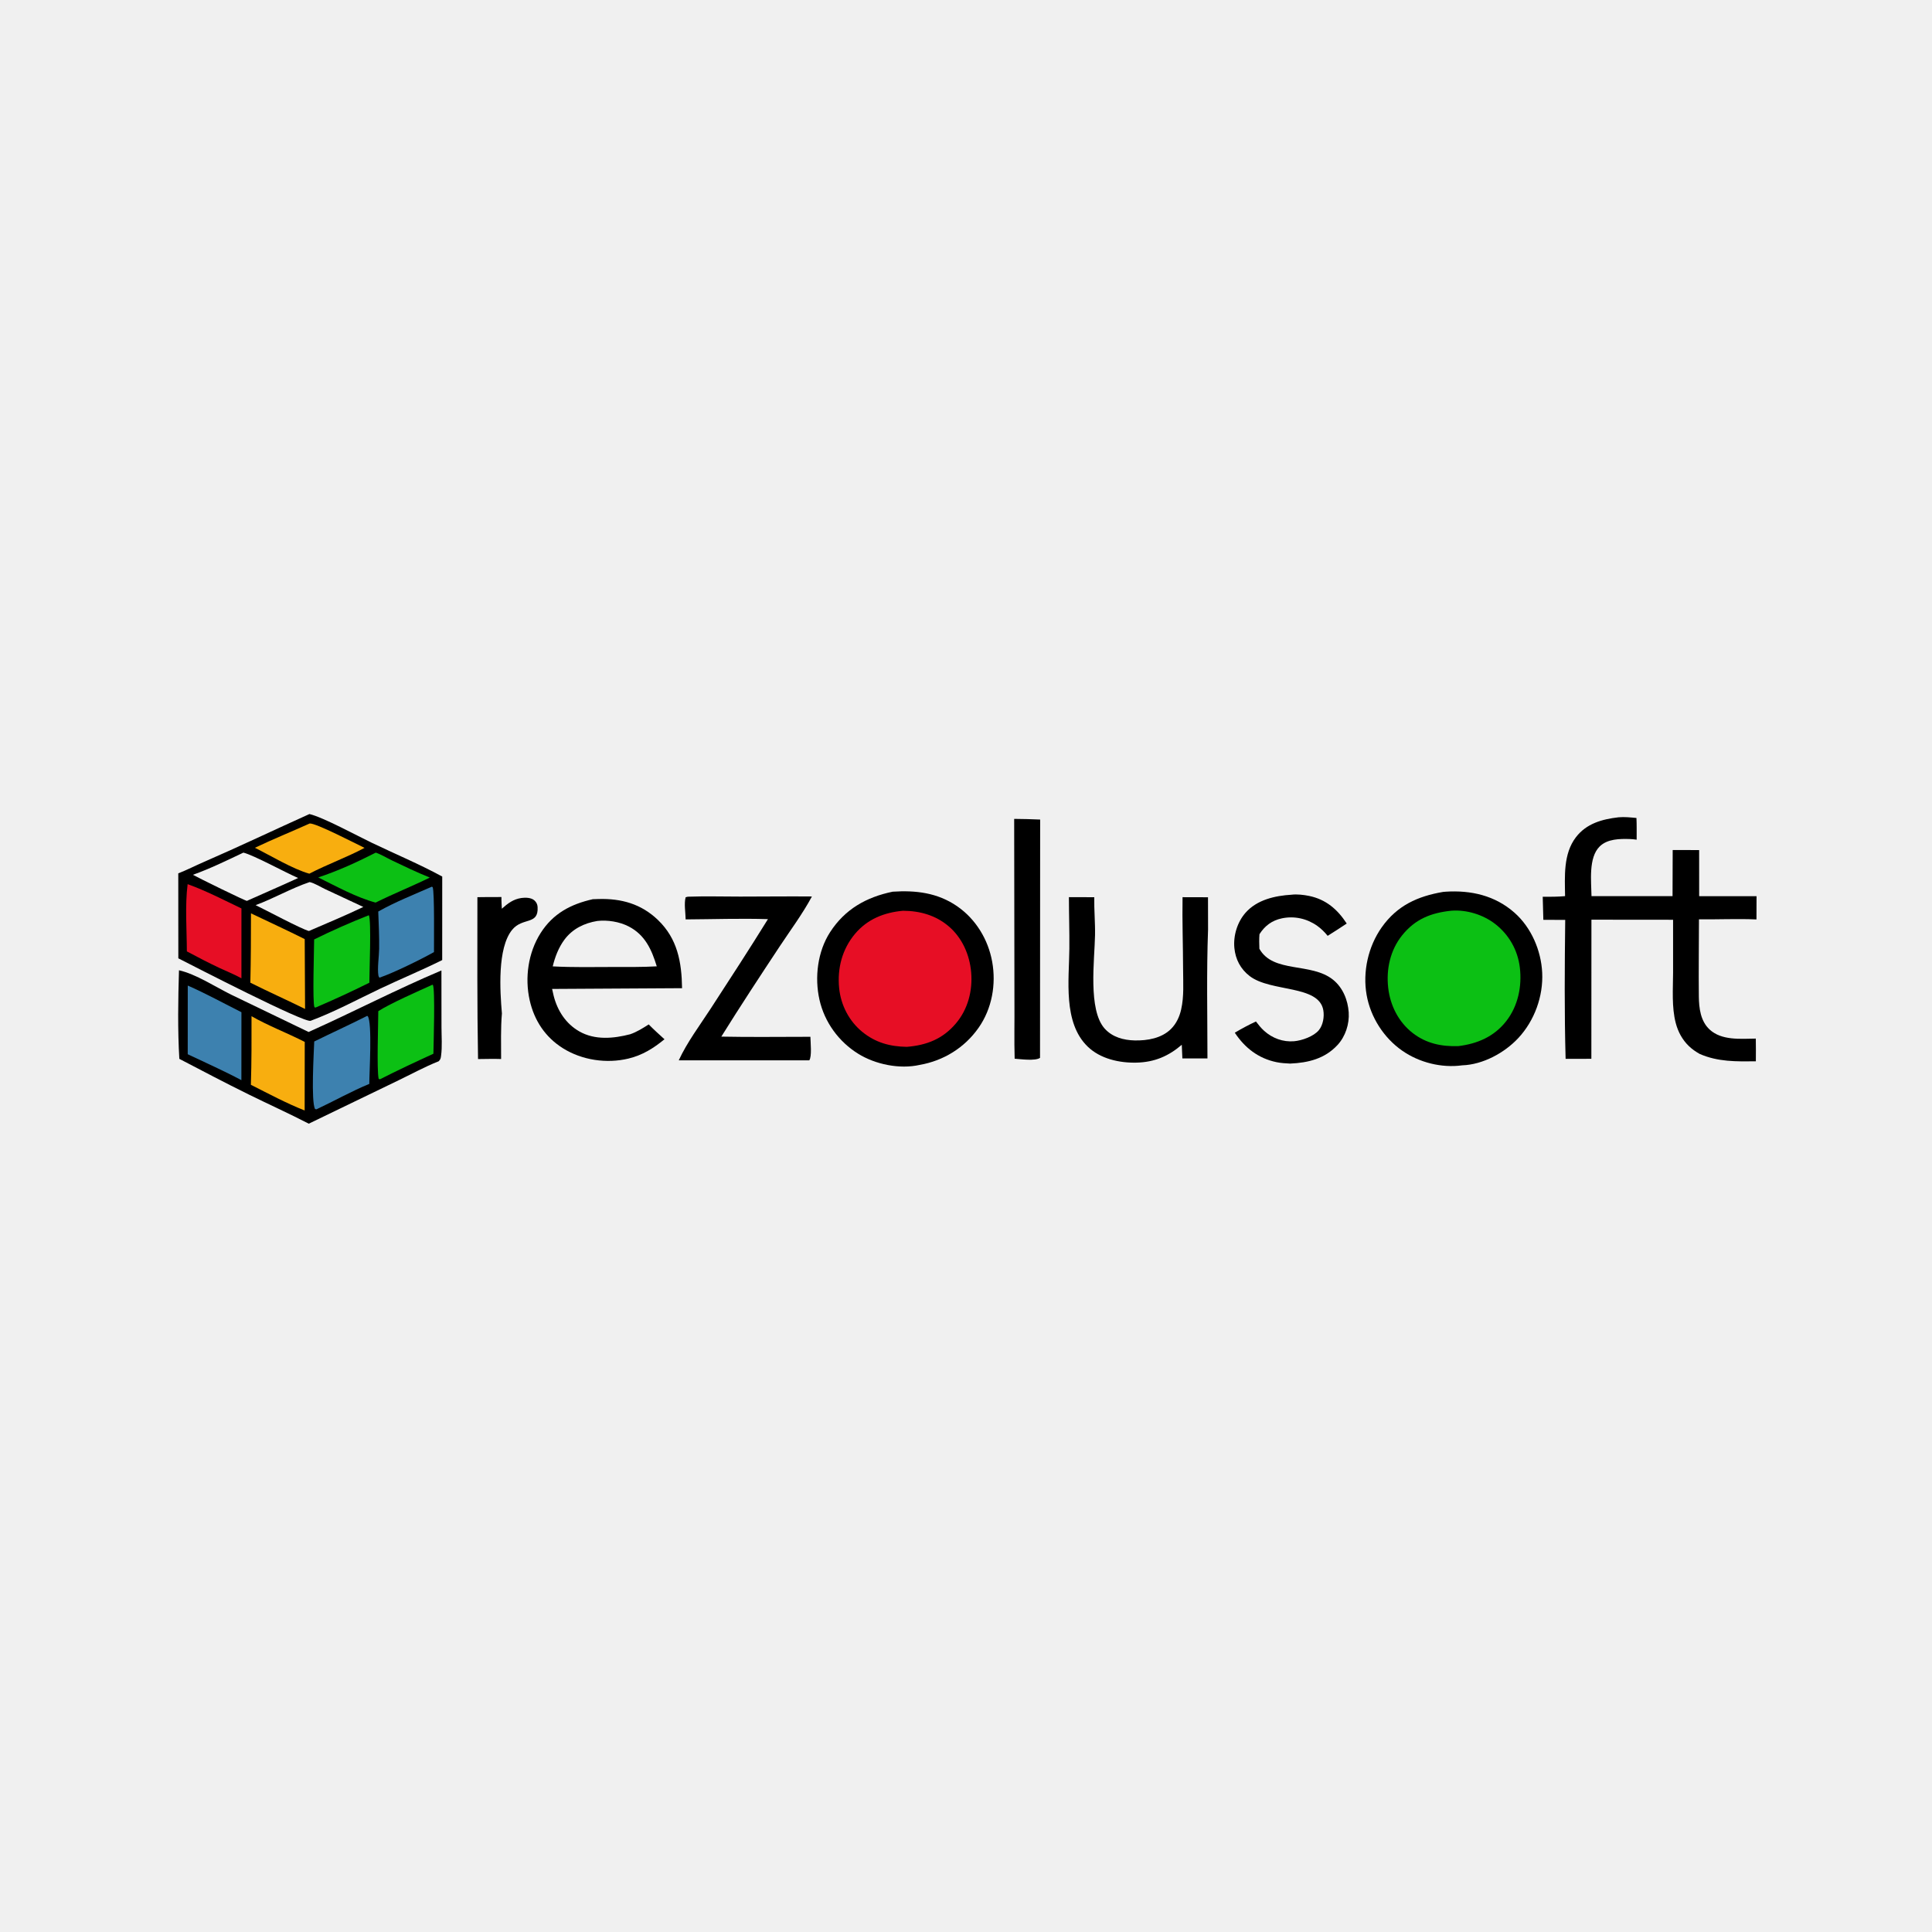
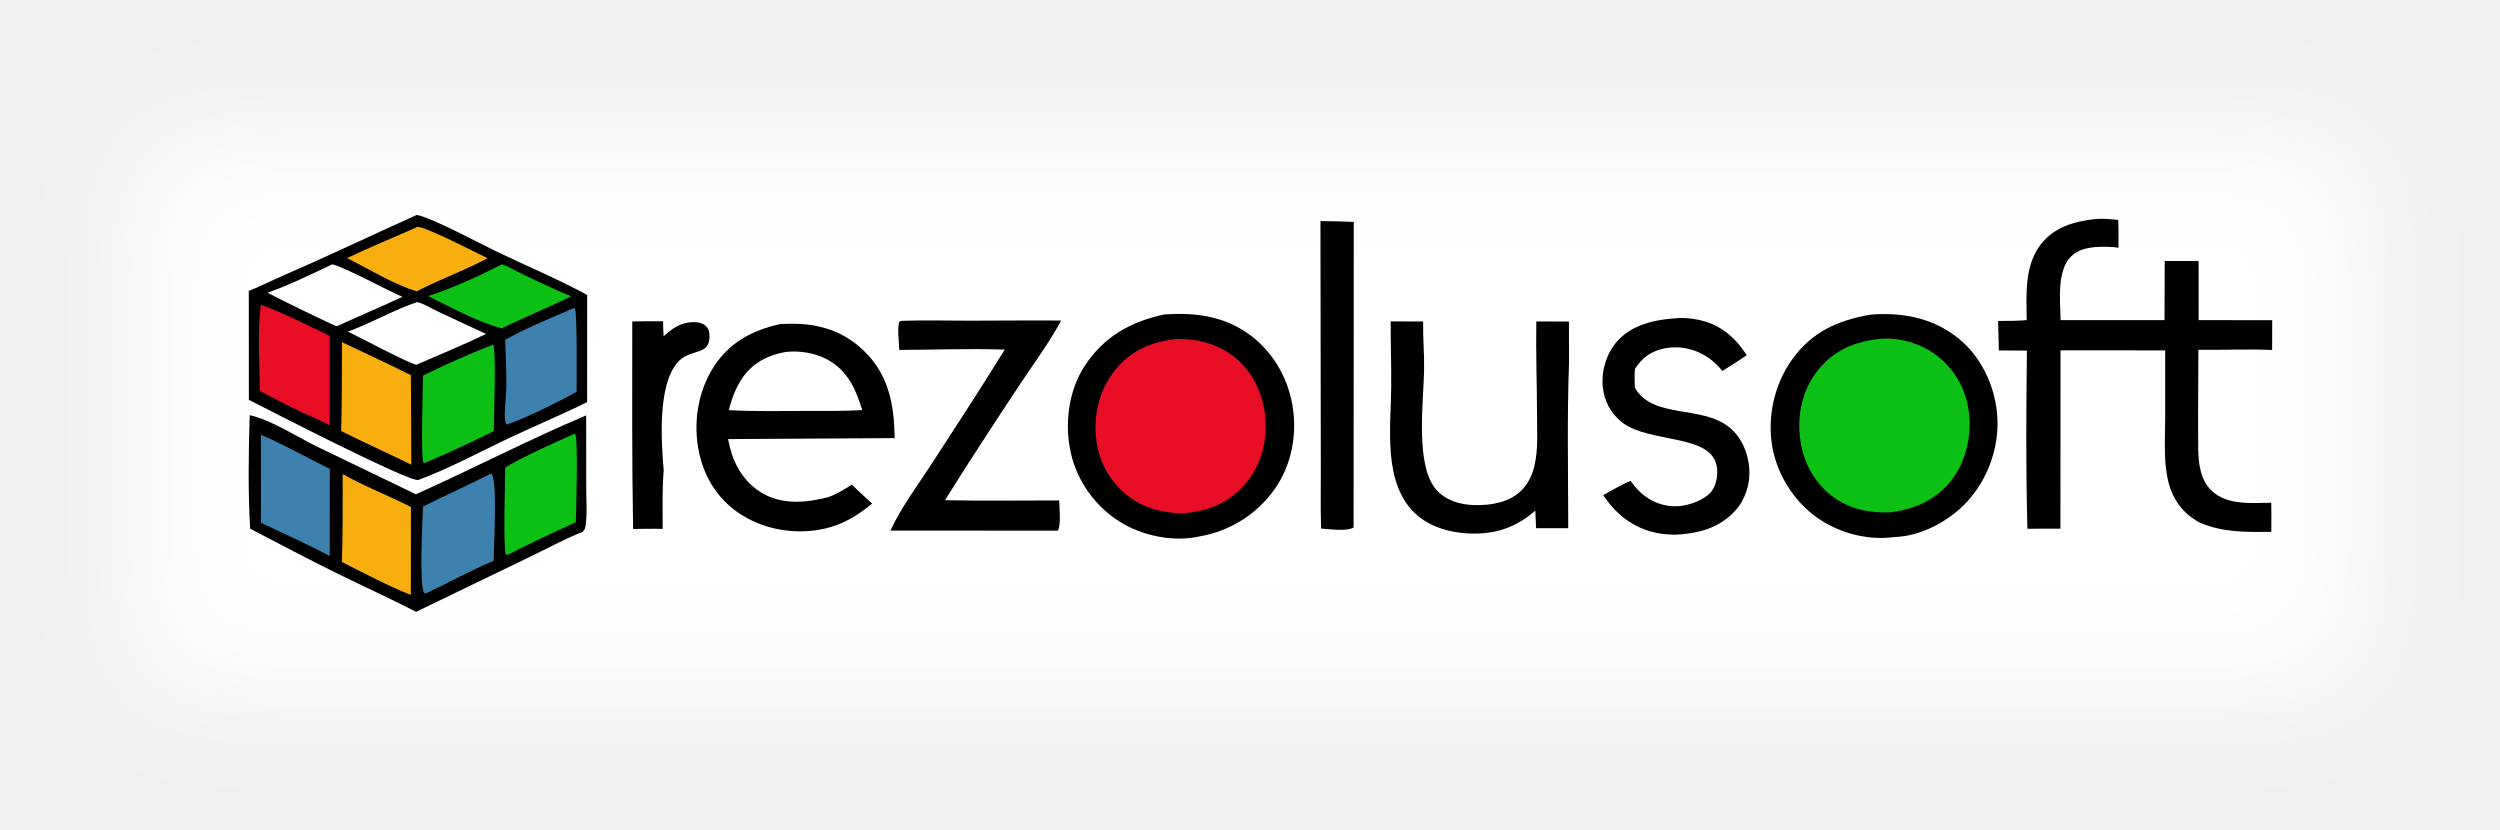
- <svg xmlns="http://www.w3.org/2000/svg" width="1024" height="1024" version="1.1" id="svg48">
-   <defs id="defs52" />
-   <path d="M253.032 475.521C257.279 475.461 261.523 475.421 265.771 475.449C265.728 477.503 265.899 479.588 265.986 481.642C269.129 478.827 272.048 476.587 276.352 475.955C278.437 475.649 281.552 475.713 283.228 477.222C284.289 478.178 284.852 479.29 284.938 480.712C285.527 490.543 276.968 485.972 271.402 492.873C263.546 502.612 264.993 525.243 266.024 537.135C265.334 545.123 265.612 553.277 265.599 561.295C261.538 561.152 257.435 561.297 253.371 561.32C252.864 532.724 253.02 504.123 253.032 475.521Z" id="path2" />
-   <path d="M537.535 434.026C542.132 434.053 546.71 434.185 551.302 434.38L551.237 560.681C548.728 562.458 540.841 561.358 537.787 561.135C537.494 551.203 537.762 541.232 537.675 531.294L537.535 434.026Z" id="path4" />
-   <path d="M684.586 474.211C687.374 473.855 691.048 474.281 693.813 474.849C702.788 476.695 708.898 481.978 713.795 489.491C710.486 491.747 707.067 493.856 703.693 496.013C702.054 494.004 700.246 492.188 698.121 490.688C692.674 486.844 686.027 485.366 679.475 486.73C674.203 487.828 670.411 490.647 667.548 495.139C667.323 497.728 667.418 500.28 667.5 502.871C674.821 515.969 695.002 509.953 706.562 519.291C711.742 523.475 714.413 530.055 714.842 536.598C715.245 542.738 713.121 549.318 708.931 553.855C702.183 561.161 693.36 563.305 683.783 563.718C681.342 563.608 678.948 563.46 676.55 562.965C666.987 560.988 659.79 555.406 654.466 547.356C658.139 545.181 661.803 543.201 665.679 541.409C667.013 543.18 668.365 544.862 670.014 546.356C674.347 550.28 680.042 552.385 685.901 551.875C690.073 551.512 696.326 549.315 699.038 545.982C701.265 543.244 701.968 538.884 701.39 535.467C699.097 521.899 673.608 525.97 662.36 517.341C657.535 513.639 654.825 508.473 654.244 502.442C653.616 495.92 655.784 488.761 660.142 483.796C666.228 476.863 675.81 474.736 684.586 474.211Z" id="path6" />
-   <path d="M364.564 475.27C373.77 474.943 383.076 475.209 392.295 475.21C404.976 475.211 417.652 475.035 430.332 475.154C425.403 484.356 418.873 493.115 413.1 501.842C402.676 517.602 392.309 533.393 382.313 549.429C398.029 549.769 413.806 549.503 429.53 549.52C429.57 552.289 430.402 559.972 428.928 562.01L359.75 562.006C364.133 552.476 370.998 543.333 376.711 534.541C386.933 518.809 397.154 503.119 407.025 487.162C392.529 486.707 377.918 487.219 363.409 487.304C363.357 483.747 362.487 478.919 363.408 475.557L364.564 475.27Z" id="path8" />
-   <path d="M566.545 475.504L579.981 475.544C579.859 482.259 580.508 488.956 580.388 495.675C580.157 508.659 576.555 535.31 585.549 545.23C589.624 549.724 595.508 551.314 601.393 551.452C608.161 551.61 615.761 550.293 620.711 545.31C623.508 542.494 625.174 538.871 626.039 535.033C627.612 528.059 627.082 520.856 627.065 513.769C627.032 501.042 626.563 488.243 626.777 475.529L640.264 475.566L640.298 492.625C639.456 515.364 639.962 538.241 639.977 560.997L626.682 560.991L626.371 553.752C619.301 559.809 611.901 562.96 602.536 563.211C593.368 563.458 583.185 561.237 576.436 554.663C563.35 541.915 566.63 519.332 566.782 502.827C566.866 493.716 566.555 484.614 566.545 475.504Z" id="path10" />
-   <path d="M314.198 476.598L317.287 476.496C329.302 476.167 339.847 479.085 348.687 487.565C359.096 497.552 361.301 509.897 361.506 523.757L292.626 524.158C292.877 525.363 293.139 526.566 293.443 527.759C295.449 535.643 299.838 542.542 307.042 546.663C315.315 551.396 325.175 550.472 334.026 548.171C337.588 546.932 340.67 544.977 343.833 542.966C346.512 545.702 349.364 548.255 352.193 550.833C346.323 555.627 340.528 559.277 333.068 561.067C321.509 563.84 308.531 561.932 298.414 555.623C289.032 549.771 283.162 540.89 280.745 530.167C278.057 518.248 279.956 504.865 286.566 494.494C293.157 484.151 302.543 479.221 314.198 476.598ZM316.61 488.127C309.629 489.273 303.412 492.293 299.108 498.111C296.076 502.21 294.13 507.269 292.96 512.201C303.696 512.781 314.5 512.539 325.25 512.52C332.863 512.517 340.494 512.615 348.096 512.179C345.418 503.368 341.906 495.511 333.22 491.039C328.341 488.528 322.083 487.518 316.61 488.127Z" id="path12" />
-   <path d="M857.849 433.181C861.054 432.897 864.163 433.244 867.353 433.546C867.536 437.365 867.443 441.226 867.46 445.05C866.277 444.874 865.094 444.745 863.897 444.707C858.492 444.538 851.966 444.599 847.86 448.645C841.81 454.607 843.423 467.19 843.531 474.982L886.484 474.978L886.561 450.537L900.577 450.55L900.592 474.985L931.003 475.013L930.967 487.323C920.86 486.874 910.618 487.39 900.488 487.252C900.475 500.874 900.272 514.501 900.421 528.122C900.488 534.315 901.304 541.179 906.103 545.641C912.492 551.58 922.536 550.576 930.613 550.479C930.719 554.486 930.642 558.511 930.638 562.52C920.261 562.619 910.589 562.84 900.886 558.616C898.77 557.414 896.849 556.107 895.094 554.406C891.668 551.088 889.394 546.866 888.19 542.274C885.958 533.759 886.744 524.168 886.77 515.437L886.764 487.495L843.488 487.455L843.452 561.188L829.806 561.218C829.124 536.713 829.31 512.086 829.596 487.573L818.005 487.52L817.677 475.31C821.645 475.325 825.567 475.333 829.52 474.972C829.382 464.512 828.516 452.589 835.248 443.777C840.845 436.45 849.153 434.2 857.849 433.181Z" id="path14" />
-   <path d="M94.869 514.269C103.841 516.273 114.123 523.053 122.532 527.195L163.568 546.971C187.152 536.422 210.181 524.382 233.966 514.368L233.996 544.321C233.998 549.308 234.449 554.742 233.767 559.653C233.567 561.095 233.481 561.443 232.511 562.498C224.977 565.466 217.614 569.548 210.292 573.041L163.657 595.575C153.161 590.155 142.421 585.308 131.826 580.095C119.441 574.001 107.284 567.587 95.05 561.209C94.136 545.804 94.401 529.702 94.869 514.269Z" id="path16" />
-   <path fill="#3D81AF" d="M99.518 522.37C109.137 526.58 118.567 531.783 127.967 536.491L127.941 572.509C118.668 567.567 108.988 563.279 99.499 558.762L99.518 522.37Z" id="path18" />
-   <path fill="#F8AE0F" d="M133.31 538.609C142.24 543.717 152.31 547.521 161.522 552.24L161.477 588.581C151.712 584.73 142.345 579.685 132.975 574.967C133.361 562.839 133.328 550.742 133.31 538.609Z" id="path20" />
-   <path fill="#0CC014" d="M229.164 521.935L229.419 521.999C230.71 523.813 229.813 553.386 229.708 558.506C220.164 562.867 210.735 567.296 201.379 572.052L200.699 571.816C199.624 566.995 200.489 542.663 200.499 535.936C206.978 531.785 221.685 525.34 229.164 521.935Z" id="path22" />
-   <path fill="#3D81AF" d="M194.581 538.44L194.881 538.571C197.4 541.753 195.725 568.746 195.739 574.492C186.249 578.38 177.049 583.599 167.736 587.963L167.001 587.822C164.791 583.997 166.333 557.97 166.549 552.015C175.868 547.423 185.304 543.139 194.581 538.44Z" id="path24" />
-   <path d="M473.137 472.613C485.359 471.809 496.84 473.157 507.18 480.242C517.144 487.07 523.737 497.893 525.873 509.723C528.05 521.779 525.758 534.63 518.68 544.729C511.25 555.332 500.108 562.213 487.413 564.427C476.823 566.806 463.966 564.172 454.815 558.485C444.507 552.079 437.003 541.725 434.334 529.882C431.675 518.082 433.322 504.341 439.958 494.073C447.872 481.829 459.194 475.512 473.137 472.613Z" id="path26" />
-   <path fill="#F8AE0F" d="M478.614 482.724C487.512 482.769 495.82 485.059 502.718 490.872C509.943 496.961 513.934 506.017 514.735 515.333C515.574 525.095 513.026 534.905 506.64 542.452C499.699 550.654 491.148 554.002 480.622 554.847C471.725 554.701 464.071 552.639 457.075 546.952C450.01 541.209 445.653 532.709 444.762 523.681C443.73 513.22 446.365 503.098 453.167 494.972C459.723 487.14 468.639 483.617 478.614 482.724Z" id="path28" style="fill:#e70e25;fill-opacity:1" />
-   <path d="M764.818 472.742C765.278 472.697 765.738 472.647 766.199 472.618C779.671 471.754 792.389 474.632 802.716 483.753C811.593 491.592 816.801 503.725 817.39 515.461C818.02 528.013 813.32 540.949 804.769 550.152C797.421 558.06 785.928 564.292 774.994 564.646C764.053 566.148 752.263 563.185 743.214 556.891C733.416 550.076 726.432 539.128 724.345 527.386C722.163 515.108 725.152 501.68 732.349 491.493C740.494 479.964 751.318 475.061 764.818 472.742Z" id="path30" />
-   <path fill="#E70E25" d="M769.202 482.695C777.26 482.061 786.11 484.767 792.515 489.754C799.816 495.437 804.418 503.581 805.537 512.752C806.757 522.749 804.598 533.227 798.312 541.248C791.896 549.433 783.068 553.217 772.963 554.457C764.065 554.757 755.915 553.088 748.743 547.508C741.27 541.694 736.886 533.01 735.79 523.684C734.629 513.793 736.828 503.654 743.119 495.793C750.064 487.115 758.432 483.836 769.202 482.695Z" id="path32" style="fill:#0cc014;fill-opacity:1" />
-   <path d="M164.001 431.46C171.201 433.135 189.256 442.951 197.073 446.697C209.495 452.651 222.292 457.995 234.391 464.586L234.374 508.857C223.61 514.222 212.387 518.84 201.512 524.012C189.402 529.771 177.174 536.369 164.613 541.056C160.874 542.08 102.691 512.107 94.523 507.932L94.489 462.905C99.055 461.115 103.524 458.825 108.032 456.867C126.84 448.697 145.311 439.868 164.001 431.46ZM164.113 467.516C154.291 470.816 145.197 476.167 135.485 479.743C140.858 482.313 159.996 492.579 163.75 493.442C173.377 489.269 183.106 485.244 192.567 480.704L172.474 471.327C170.016 470.174 166.689 468.074 164.113 467.516ZM128.999 451.907C120.367 456.011 111.249 460.451 102.256 463.657C105.066 465.26 130.076 477.533 130.875 477.479C139.909 473.397 149.031 469.527 158.028 465.361C151.156 462.42 134.673 453.322 128.999 451.907Z" id="path34" />
-   <path fill="#0CC014" d="M199.17 451.911C202.02 452.868 205.044 454.745 207.783 456.055C214.392 459.216 221.015 462.404 227.822 465.12C218.349 469.772 208.535 473.69 199.071 478.389C188.718 475.586 178.286 469.814 168.674 465.046C179.246 461.552 189.264 456.954 199.17 451.911Z" id="path36" />
-   <path fill="#F8AE0F" d="M164.132 436.469C167.169 436.06 188.748 447.253 193.209 449.393C183.753 454.455 173.489 458.093 163.949 463.07C155.208 460.617 143.39 453.48 135.116 449.341C144.611 444.787 154.52 440.812 164.132 436.469Z" id="path38" />
-   <path fill="#3D81AF" d="M228.923 469.954L229.331 470.255C230.364 472.895 229.969 500.06 230.022 504.62C223.322 508.421 208.118 515.874 201.124 518.186C200.847 517.87 200.634 517.485 200.564 517.064C199.93 513.259 200.894 506.979 200.955 502.887C201.053 496.302 200.722 489.708 200.482 483.128C209.475 478.04 219.464 474.128 228.923 469.954Z" id="path40" />
-   <path fill="#E70E25" d="M99.449 468.617C109.063 472.071 118.748 477.079 127.969 481.502L127.963 518.515C124.26 516.441 120.13 514.837 116.283 513.021C110.442 510.264 104.734 507.302 99.041 504.255C99 492.659 97.999 480.081 99.449 468.617Z" id="path42" />
-   <path fill="#F8AE0F" d="M133.022 484.092C142.531 488.643 152.073 493.011 161.506 497.737L161.695 534.776C152.081 530.02 142.286 525.66 132.689 520.844C132.982 508.592 133.011 496.347 133.022 484.092Z" id="path44" />
-   <path fill="#0CC014" d="M195.501 485.086C196.9 487.915 195.762 514.817 195.773 520.858C186.413 525.495 176.883 529.932 167.269 534.015L166.672 533.893C165.553 531.423 166.492 503.024 166.497 497.929C175.964 493.245 185.673 488.953 195.501 485.086Z" id="path46" />
+ <svg xmlns="http://www.w3.org/2000/svg" width="1033.539" height="342.818" version="1.1" id="svg48">
+   <defs id="defs52">
+     <filter style="color-interpolation-filters:sRGB" id="filter1236" x="-0.064" y="-0.258" width="1.127" height="1.516">
+       <feGaussianBlur stdDeviation="24.321" id="feGaussianBlur1238" />
+     </filter>
+   </defs>
+   <rect style="mix-blend-mode:normal;fill:#ffffff;fill-opacity:1;filter:url(#filter1236)" id="rect361" width="916.799" height="226.078" x="58.37" y="58.37" />
+   <path d="m 261.393,132.885 c 4.247,-0.06 8.491,-0.1 12.739,-0.072 -0.043,2.054 0.128,4.139 0.215,6.193 3.143,-2.815 6.062,-5.055 10.366,-5.687 2.085,-0.306 5.2,-0.242 6.876,1.267 1.061,0.956 1.624,2.068 1.71,3.49 0.589,9.831 -7.97,5.26 -13.536,12.161 -7.856,9.739 -6.409,32.37 -5.378,44.262 -0.69,7.988 -0.412,16.142 -0.425,24.16 -4.061,-0.143 -8.164,0.002 -12.228,0.025 -0.507,-28.596 -0.351,-57.197 -0.339,-85.799 z" id="path2" />
+   <path d="m 545.896,91.39 c 4.597,0.027 9.175,0.159 13.767,0.354 l -0.065,126.301 c -2.509,1.777 -10.396,0.677 -13.45,0.454 -0.293,-9.932 -0.025,-19.903 -0.112,-29.841 z" id="path4" />
+   <path d="m 692.947,131.575 c 2.788,-0.356 6.462,0.07 9.227,0.638 8.975,1.846 15.085,7.129 19.982,14.642 -3.309,2.256 -6.728,4.365 -10.102,6.522 -1.639,-2.009 -3.447,-3.825 -5.572,-5.325 -5.447,-3.844 -12.094,-5.322 -18.646,-3.958 -5.272,1.098 -9.064,3.917 -11.927,8.409 -0.225,2.589 -0.13,5.141 -0.048,7.732 7.321,13.098 27.502,7.082 39.062,16.42 5.18,4.184 7.851,10.764 8.28,17.307 0.403,6.14 -1.721,12.72 -5.911,17.257 -6.748,7.306 -15.571,9.45 -25.148,9.863 -2.441,-0.11 -4.835,-0.258 -7.233,-0.753 -9.563,-1.977 -16.76,-7.559 -22.084,-15.609 3.673,-2.175 7.337,-4.155 11.213,-5.947 1.334,1.771 2.686,3.453 4.335,4.947 4.333,3.924 10.028,6.029 15.887,5.519 4.172,-0.363 10.425,-2.56 13.137,-5.893 2.227,-2.738 2.93,-7.098 2.352,-10.515 -2.293,-13.568 -27.782,-9.497 -39.03,-18.126 -4.825,-3.702 -7.535,-8.868 -8.116,-14.899 -0.628,-6.522 1.54,-13.681 5.898,-18.646 6.086,-6.933 15.668,-9.06 24.444,-9.585 z" id="path6" />
+   <path d="m 372.925,132.634 c 9.206,-0.327 18.512,-0.061 27.731,-0.06 12.681,0.001 25.357,-0.175 38.037,-0.056 -4.929,9.202 -11.459,17.961 -17.232,26.688 -10.424,15.76 -20.791,31.551 -30.787,47.587 15.716,0.34 31.493,0.074 47.217,0.091 0.04,2.769 0.872,10.452 -0.602,12.49 l -69.178,-0.004 c 4.383,-9.53 11.248,-18.673 16.961,-27.465 10.222,-15.732 20.443,-31.422 30.314,-47.379 -14.496,-0.455 -29.107,0.057 -43.616,0.142 -0.052,-3.557 -0.922,-8.385 -0.001,-11.747 z" id="path8" />
+   <path d="m 574.906,132.868 13.436,0.04 c -0.122,6.715 0.527,13.412 0.407,20.131 -0.231,12.984 -3.833,39.635 5.161,49.555 4.075,4.494 9.959,6.084 15.844,6.222 6.768,0.158 14.368,-1.159 19.318,-6.142 2.797,-2.816 4.463,-6.439 5.328,-10.277 1.573,-6.974 1.043,-14.177 1.026,-21.264 -0.033,-12.727 -0.502,-25.526 -0.288,-38.24 l 13.487,0.037 0.034,17.059 c -0.842,22.739 -0.336,45.616 -0.321,68.372 l -13.295,-0.006 -0.311,-7.239 c -7.07,6.057 -14.47,9.208 -23.835,9.459 -9.168,0.247 -19.351,-1.974 -26.1,-8.548 -13.086,-12.748 -9.806,-35.331 -9.654,-51.836 0.084,-9.111 -0.227,-18.213 -0.237,-27.323 z" id="path10" />
+   <path d="m 322.559,133.962 3.089,-0.102 c 12.015,-0.329 22.56,2.589 31.4,11.069 10.409,9.987 12.614,22.332 12.819,36.192 l -68.88,0.401 c 0.251,1.205 0.513,2.408 0.817,3.601 2.006,7.884 6.395,14.783 13.599,18.904 8.273,4.733 18.133,3.809 26.984,1.508 3.562,-1.239 6.644,-3.194 9.807,-5.205 2.679,2.736 5.531,5.289 8.36,7.867 -5.87,4.794 -11.665,8.444 -19.125,10.234 -11.559,2.773 -24.537,0.865 -34.654,-5.444 -9.382,-5.852 -15.252,-14.733 -17.669,-25.456 -2.688,-11.919 -0.789,-25.302 5.821,-35.673 6.591,-10.343 15.977,-15.273 27.632,-17.896 z m 2.412,11.529 c -6.981,1.146 -13.198,4.166 -17.502,9.984 -3.032,4.099 -4.978,9.158 -6.148,14.09 10.736,0.58 21.54,0.338 32.29,0.319 7.613,-0.003 15.244,0.095 22.846,-0.341 -2.678,-8.811 -6.19,-16.668 -14.876,-21.14 -4.879,-2.511 -11.137,-3.521 -16.61,-2.912 z" id="path12" />
+   <path d="m 866.21,90.545 c 3.205,-0.284 6.314,0.063 9.504,0.365 0.183,3.819 0.09,7.68 0.107,11.504 -1.183,-0.176 -2.366,-0.305 -3.563,-0.343 -5.405,-0.169 -11.931,-0.108 -16.037,3.938 -6.05,5.962 -4.437,18.545 -4.329,26.337 l 42.953,-0.004 0.077,-24.441 14.016,0.013 0.015,24.435 30.411,0.028 -0.036,12.31 c -10.107,-0.449 -20.349,0.067 -30.479,-0.071 -0.013,13.622 -0.216,27.249 -0.067,40.87 0.067,6.193 0.883,13.057 5.682,17.519 6.389,5.939 16.433,4.935 24.51,4.838 0.106,4.007 0.029,8.032 0.025,12.041 -10.377,0.099 -20.049,0.32 -29.752,-3.904 -2.116,-1.202 -4.037,-2.509 -5.792,-4.21 -3.426,-3.318 -5.7,-7.54 -6.904,-12.132 -2.232,-8.515 -1.446,-18.106 -1.42,-26.837 l -0.006,-27.942 -43.276,-0.04 -0.036,73.733 -13.646,0.03 c -0.682,-24.505 -0.496,-49.132 -0.21,-73.645 l -11.591,-0.053 -0.328,-12.21 c 3.968,0.015 7.89,0.023 11.843,-0.338 -0.138,-10.46 -1.004,-22.383 5.728,-31.195 5.597,-7.327 13.905,-9.577 22.601,-10.596 z" id="path14" />
+   <path d="m 103.23,171.633 c 8.972,2.004 19.254,8.784 27.663,12.926 l 41.036,19.776 c 23.584,-10.549 46.613,-22.589 70.398,-32.603 l 0.03,29.953 c 0.002,4.987 0.453,10.421 -0.229,15.332 -0.2,1.442 -0.286,1.79 -1.256,2.845 -7.534,2.968 -14.897,7.05 -22.219,10.543 l -46.635,22.534 c -10.496,-5.42 -21.236,-10.267 -31.831,-15.48 -12.385,-6.094 -24.542,-12.508 -36.776,-18.886 -0.914,-15.405 -0.649,-31.507 -0.181,-46.94 z" id="path16" />
+   <path fill="#3d81af" d="m 107.879,179.734 c 9.619,4.21 19.049,9.413 28.449,14.121 l -0.026,36.018 c -9.273,-4.942 -18.953,-9.23 -28.442,-13.747 z" id="path18" />
+   <path fill="#f8ae0f" d="m 141.671,195.973 c 8.93,5.108 19,8.912 28.212,13.631 l -0.045,36.341 c -9.765,-3.851 -19.132,-8.896 -28.502,-13.614 0.386,-12.128 0.353,-24.225 0.335,-36.358 z" id="path20" />
+   <path fill="#0cc014" d="m 237.525,179.299 0.255,0.064 c 1.291,1.814 0.394,31.387 0.289,36.507 -9.544,4.361 -18.973,8.79 -28.329,13.546 l -0.68,-0.236 c -1.075,-4.821 -0.21,-29.153 -0.2,-35.88 6.479,-4.151 21.186,-10.596 28.665,-14.001 z" id="path22" />
+   <path fill="#3d81af" d="m 202.942,195.804 0.3,0.131 c 2.519,3.182 0.844,30.175 0.858,35.921 -9.49,3.888 -18.69,9.107 -28.003,13.471 l -0.735,-0.141 c -2.21,-3.825 -0.668,-29.852 -0.452,-35.807 9.319,-4.592 18.755,-8.876 28.032,-13.575 z" id="path24" />
+   <path d="m 481.498,129.977 c 12.222,-0.804 23.703,0.544 34.043,7.629 9.964,6.828 16.557,17.651 18.693,29.481 2.177,12.056 -0.115,24.907 -7.193,35.006 -7.43,10.603 -18.572,17.484 -31.267,19.698 -10.59,2.379 -23.447,-0.255 -32.598,-5.942 -10.308,-6.406 -17.812,-16.76 -20.481,-28.603 -2.659,-11.8 -1.012,-25.541 5.624,-35.809 7.914,-12.244 19.236,-18.561 33.179,-21.46 z" id="path26" />
+   <path fill="#F8AE0F" d="m 486.975,140.088 c 8.898,0.045 17.206,2.335 24.104,8.148 7.225,6.089 11.216,15.145 12.017,24.461 0.839,9.762 -1.709,19.572 -8.095,27.119 -6.941,8.202 -15.492,11.55 -26.018,12.395 -8.897,-0.146 -16.551,-2.208 -23.547,-7.895 -7.065,-5.743 -11.422,-14.243 -12.313,-23.271 -1.032,-10.461 1.603,-20.583 8.405,-28.709 6.556,-7.832 15.472,-11.355 25.447,-12.248 z" id="path28" style="fill:#e70e25;fill-opacity:1" />
+   <path d="m 773.179,130.106 c 0.46,-0.045 0.92,-0.095 1.381,-0.124 13.472,-0.864 26.19,2.014 36.517,11.135 8.877,7.839 14.085,19.972 14.674,31.708 0.63,12.552 -4.07,25.488 -12.621,34.691 -7.348,7.908 -18.841,14.14 -29.775,14.494 -10.941,1.502 -22.731,-1.461 -31.78,-7.755 -9.798,-6.815 -16.782,-17.763 -18.869,-29.505 -2.182,-12.278 0.807,-25.706 8.004,-35.893 8.145,-11.529 18.969,-16.432 32.469,-18.751 z" id="path30" />
+   <path fill="#E70E25" d="m 777.563,140.059 c 8.058,-0.634 16.908,2.072 23.313,7.059 7.301,5.683 11.903,13.827 13.022,22.998 1.22,9.997 -0.939,20.475 -7.225,28.496 -6.416,8.185 -15.244,11.969 -25.349,13.209 -8.898,0.3 -17.048,-1.369 -24.22,-6.949 -7.473,-5.814 -11.857,-14.498 -12.953,-23.824 -1.161,-9.891 1.038,-20.03 7.329,-27.891 6.945,-8.678 15.313,-11.957 26.083,-13.098 z" id="path32" style="fill:#0cc014;fill-opacity:1" />
+   <path d="m 172.362,88.824 c 7.2,1.675 25.255,11.491 33.072,15.237 12.422,5.954 25.219,11.298 37.318,17.889 l -0.017,44.271 c -10.764,5.365 -21.987,9.983 -32.862,15.155 -12.11,5.759 -24.338,12.357 -36.899,17.044 -3.739,1.024 -61.922,-28.949 -70.09,-33.124 l -0.033,-45.027 c 4.566,-1.79 9.035,-4.08 13.543,-6.038 18.808,-8.17 37.279,-16.999 55.969,-25.407 z m 0.112,36.056 c -9.822,3.3 -18.916,8.651 -28.628,12.227 5.373,2.57 24.511,12.836 28.265,13.699 9.627,-4.173 19.356,-8.198 28.817,-12.738 l -20.093,-9.377 c -2.458,-1.153 -5.785,-3.253 -8.361,-3.811 z m -35.114,-15.609 c -8.632,4.104 -17.75,8.544 -26.743,11.75 2.81,1.603 27.82,13.876 28.619,13.822 9.034,-4.082 18.156,-7.952 27.153,-12.118 -6.872,-2.941 -23.355,-12.039 -29.029,-13.454 z" id="path34" />
+   <path fill="#0cc014" d="m 207.531,109.275 c 2.85,0.957 5.874,2.834 8.613,4.144 6.609,3.161 13.232,6.349 20.039,9.065 -9.473,4.652 -19.287,8.57 -28.751,13.269 -10.353,-2.803 -20.785,-8.575 -30.397,-13.343 10.572,-3.494 20.59,-8.092 30.496,-13.135 z" id="path36" />
+   <path fill="#f8ae0f" d="m 172.493,93.833 c 3.037,-0.409 24.616,10.784 29.077,12.924 -9.456,5.062 -19.72,8.7 -29.26,13.677 -8.741,-2.453 -20.559,-9.59 -28.833,-13.729 9.495,-4.554 19.404,-8.529 29.016,-12.872 z" id="path38" />
+   <path fill="#3d81af" d="m 237.284,127.318 0.408,0.301 c 1.033,2.64 0.638,29.805 0.691,34.365 -6.7,3.801 -21.904,11.254 -28.898,13.566 -0.277,-0.316 -0.49,-0.701 -0.56,-1.122 -0.634,-3.805 0.33,-10.085 0.391,-14.177 0.098,-6.585 -0.233,-13.179 -0.473,-19.759 8.993,-5.088 18.982,-9 28.441,-13.174 z" id="path40" />
+   <path fill="#e70e25" d="m 107.81,125.981 c 9.614,3.454 19.299,8.462 28.52,12.885 l -0.006,37.013 c -3.703,-2.074 -7.833,-3.678 -11.68,-5.494 -5.841,-2.757 -11.549,-5.719 -17.242,-8.766 -0.041,-11.596 -1.042,-24.174 0.408,-35.638 z" id="path42" />
+   <path fill="#f8ae0f" d="m 141.383,141.456 c 9.509,4.551 19.051,8.919 28.484,13.645 l 0.189,37.039 c -9.614,-4.756 -19.409,-9.116 -29.006,-13.932 0.293,-12.252 0.322,-24.497 0.333,-36.752 z" id="path44" />
+   <path fill="#0cc014" d="m 203.862,142.45 c 1.399,2.829 0.261,29.731 0.272,35.772 -9.36,4.637 -18.89,9.074 -28.504,13.157 l -0.597,-0.122 c -1.119,-2.47 -0.18,-30.869 -0.175,-35.964 9.467,-4.684 19.176,-8.976 29.004,-12.843 z" id="path46" />
</svg>
